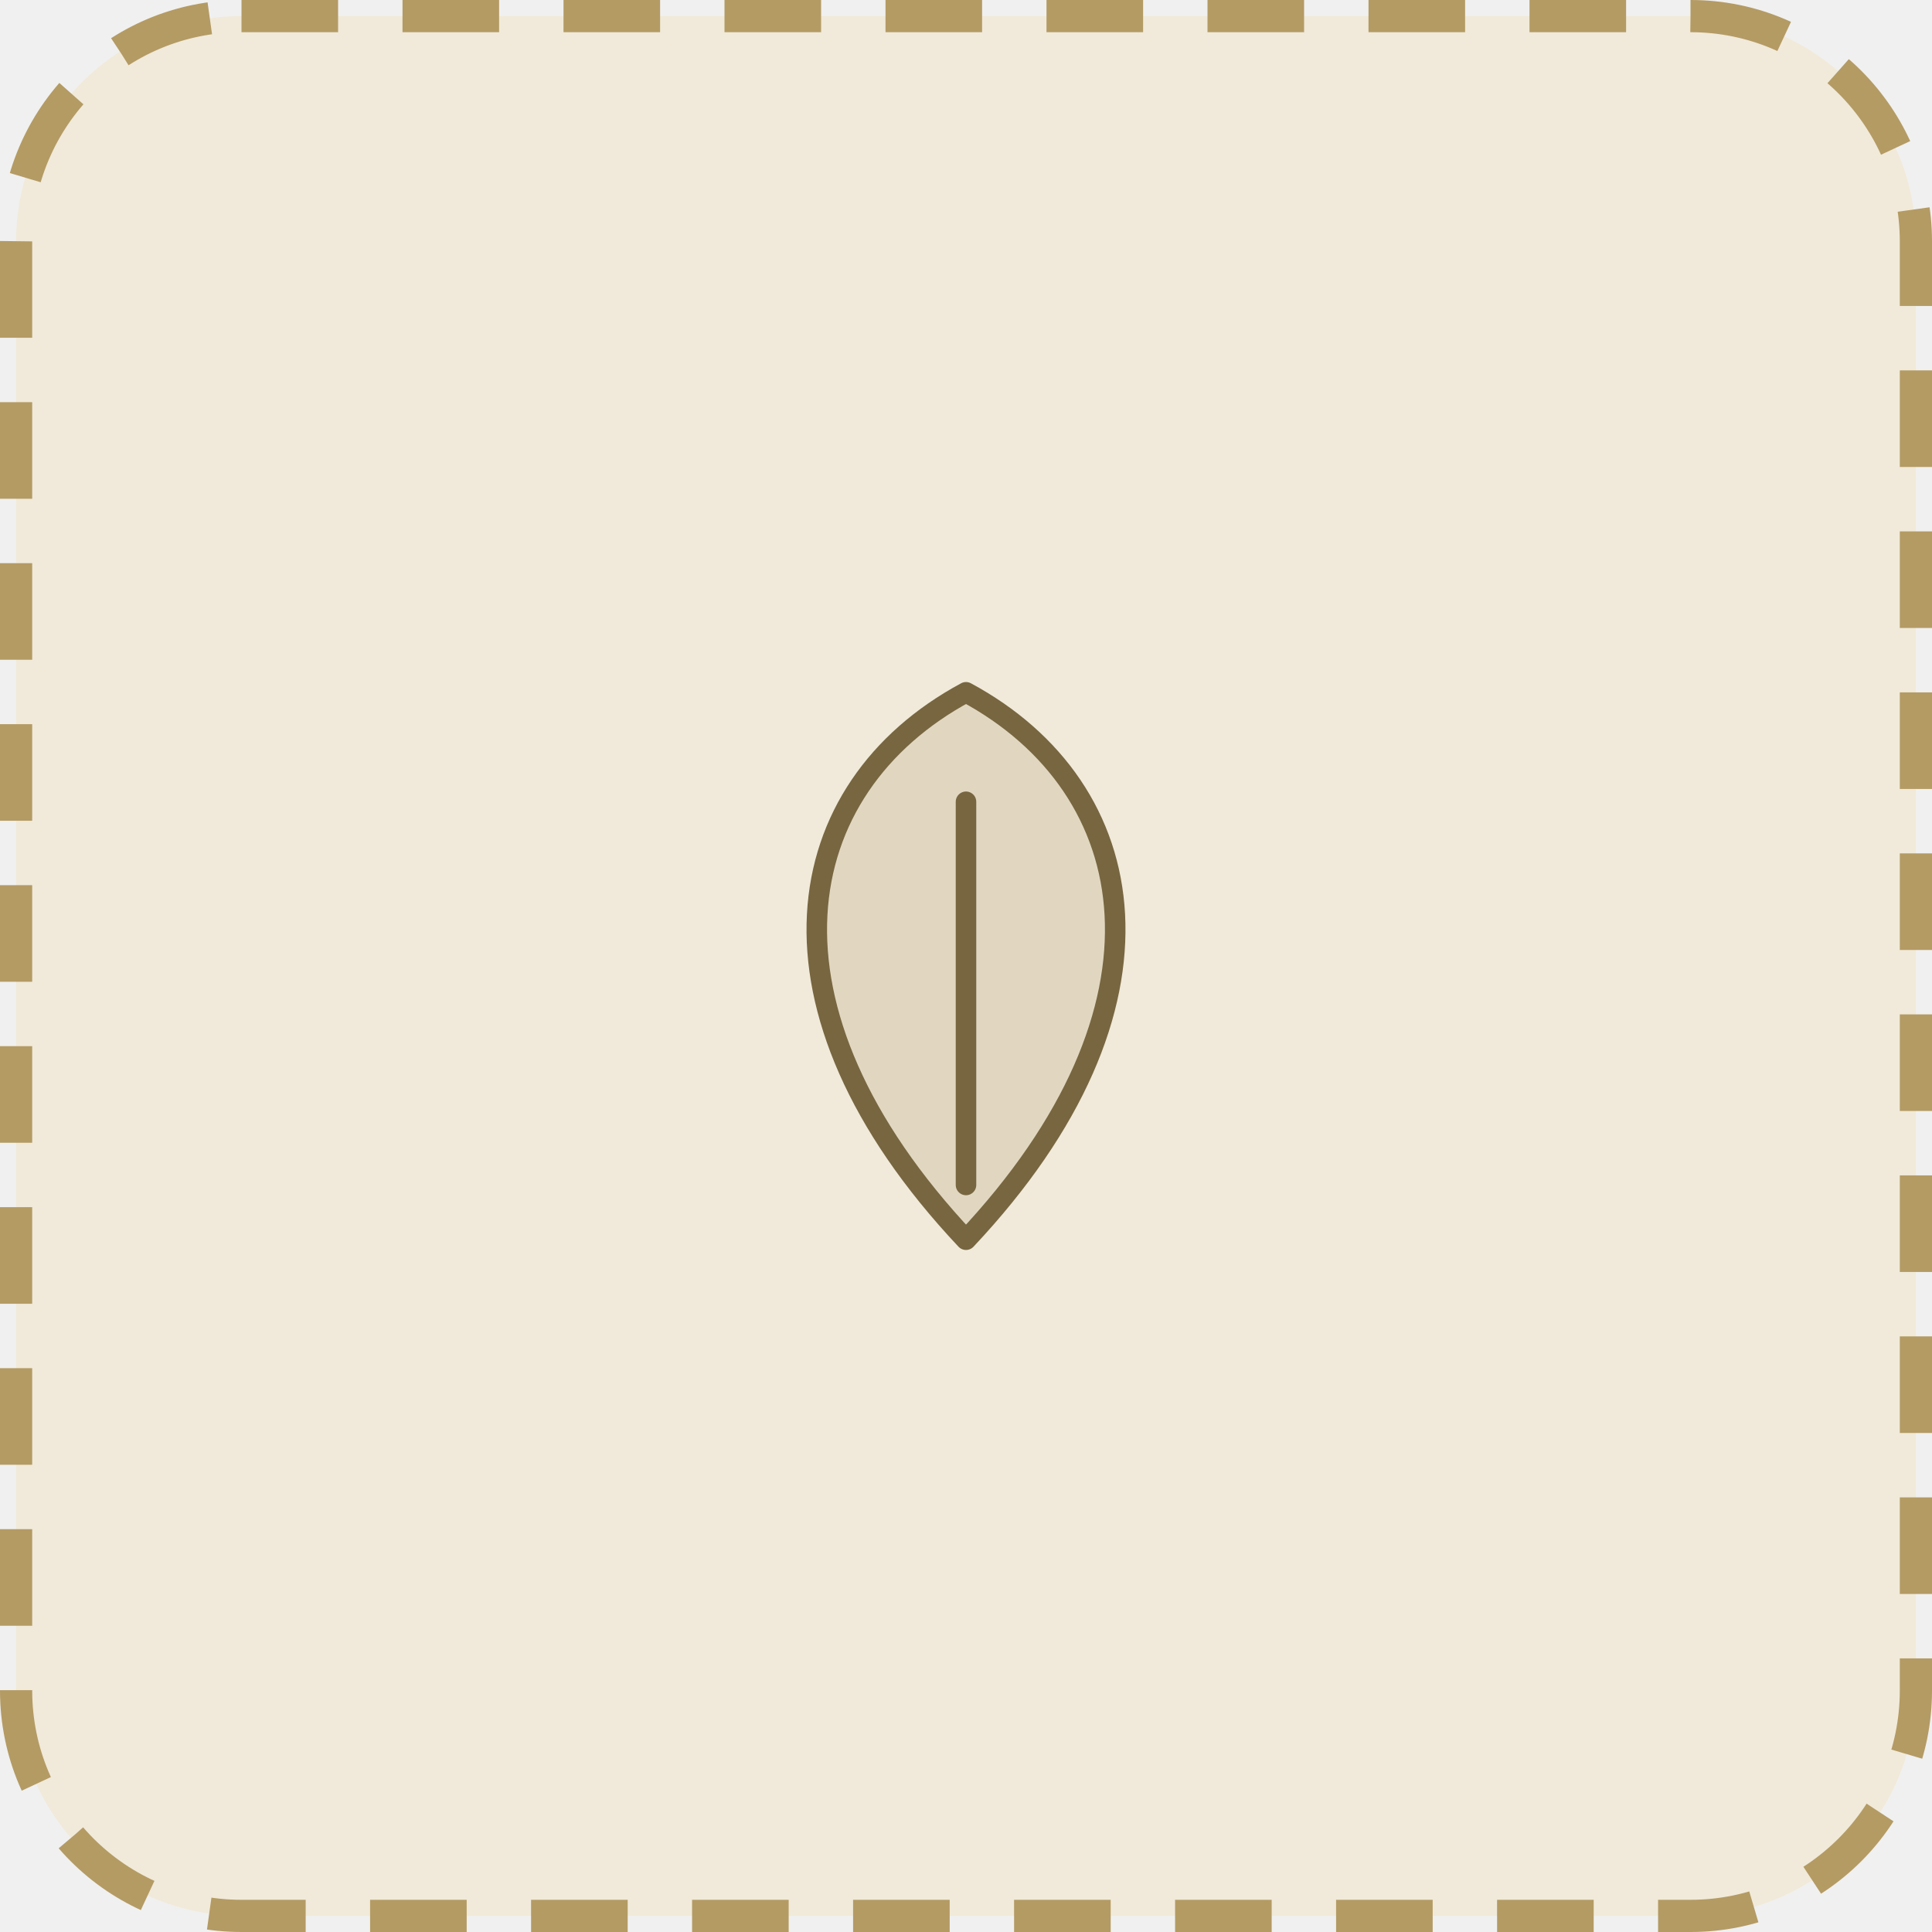
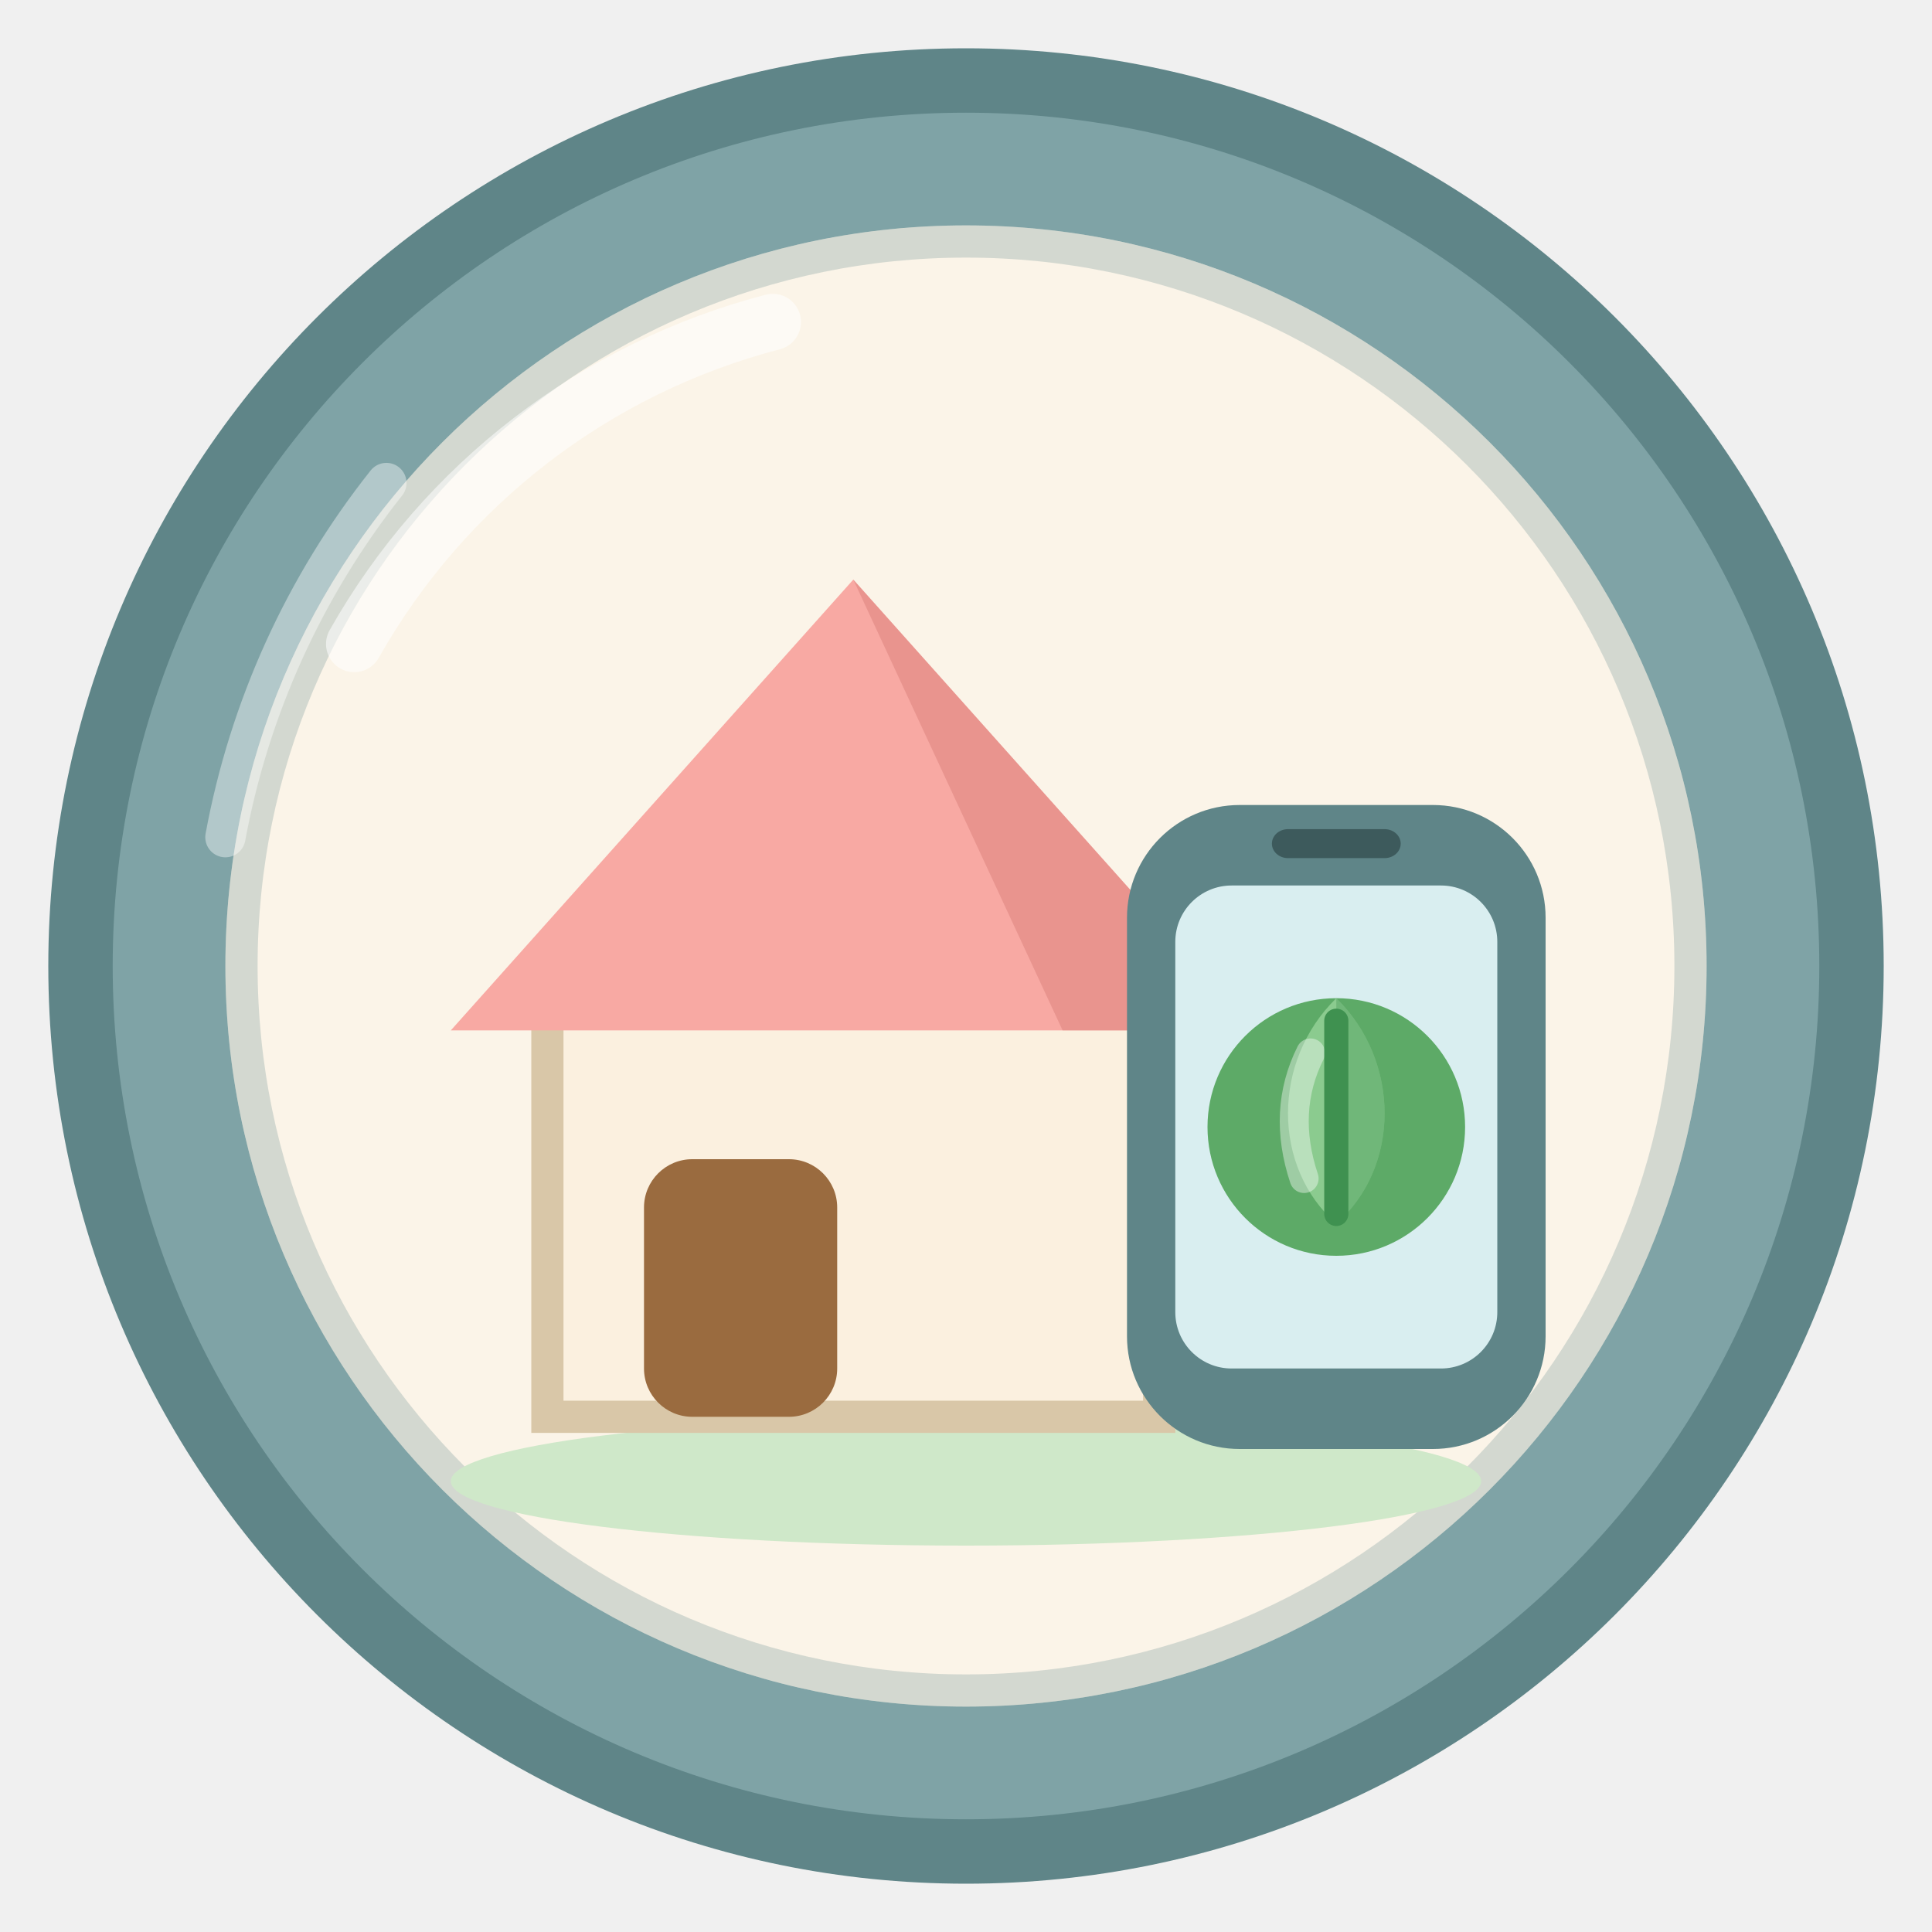
- <svg xmlns="http://www.w3.org/2000/svg" width="120" height="120" viewBox="0 0 120 120">
-   <rect x="1" y="1" width="118" height="118" rx="14" fill="hsl(41 45% 90%)" stroke="hsl(41 35% 55%)" stroke-width="2" stroke-dasharray="6 4" />
-   <g transform="translate(39.6 39.6) scale(0.425)" fill="hsl(41 35% 82%)" stroke="hsl(41 30% 36%)" stroke-width="3" stroke-linejoin="round" stroke-linecap="round">
-     <path d="M48 8C74 22 80 54 48 88C16 54 22 22 48 8Z" />
-     <path d="M48 24V80" fill="none" />
+ <svg xmlns="http://www.w3.org/2000/svg" width="120" height="120" viewBox="0 0 120 120" role="img">
+   <circle cx="60" cy="60" r="57" fill="#5f8588" />
+   <circle cx="60" cy="60" r="53" fill="#7FA3A6" />
+   <circle cx="60" cy="60" r="46" fill="#fbf4e8" />
+   <circle cx="60" cy="60" r="45" fill="none" stroke="#5f8588" stroke-opacity=".25" stroke-width="2" />
+   <path d="M22 40A42 42 0 0 1 48 20" fill="none" stroke="#fff" stroke-opacity=".55" stroke-width="3.5" stroke-linecap="round" />
+   <path d="M14 52A50 50 0 0 1 24 30" fill="none" stroke="#fff" stroke-opacity=".4" stroke-width="2.5" stroke-linecap="round" />
+   <ellipse cx="60" cy="92" rx="32" ry="4" fill="#CFE8C9" />
+   <path d="M34 62L34 88L72 88L72 62Z" fill="#fbf0df" stroke="#d9c7a8" stroke-width="2" />
+   <path d="M28 64L53 36L78 64Z" fill="#f8a9a3" />
+   <path d="M53 36L78 64L66 64Z" fill="#d9807a" opacity=".5" />
+   <rect x="40" y="72" width="12" height="16" rx="3" fill="#9A6B3F" />
+   <rect x="70" y="50" width="26" height="40" rx="7" fill="#5f8588" />
+   <rect x="73" y="55" width="20" height="30" rx="3.5" fill="#d9eef0" />
+   <circle cx="83" cy="70" r="8" fill="#5DAA67" />
+   <g transform="translate(83 76) rotate(-90)">
+     <path d="M0 0C3.5 -4 10.1 -4 14 0C10.1 4 3.5 4 0 0Z" fill="#8BCB8F" />
+     <path d="M0 0C3.5 4 10.1 4 14 0Z" fill="#3F9150" opacity=".35" />
+     <path d="M2.8 -2Q7 -3.4 10.6 -1.6" fill="none" stroke="#fff" stroke-opacity=".4" stroke-width="1.8" stroke-linecap="round" />
+     <path d="M0.6 0L12.6 0" stroke="#3F9150" stroke-width="1.5" stroke-linecap="round" />
  </g>
+   <rect x="79" y="51.5" width="8" height="1.8" rx="1" fill="#3d5a5c" />
</svg>
